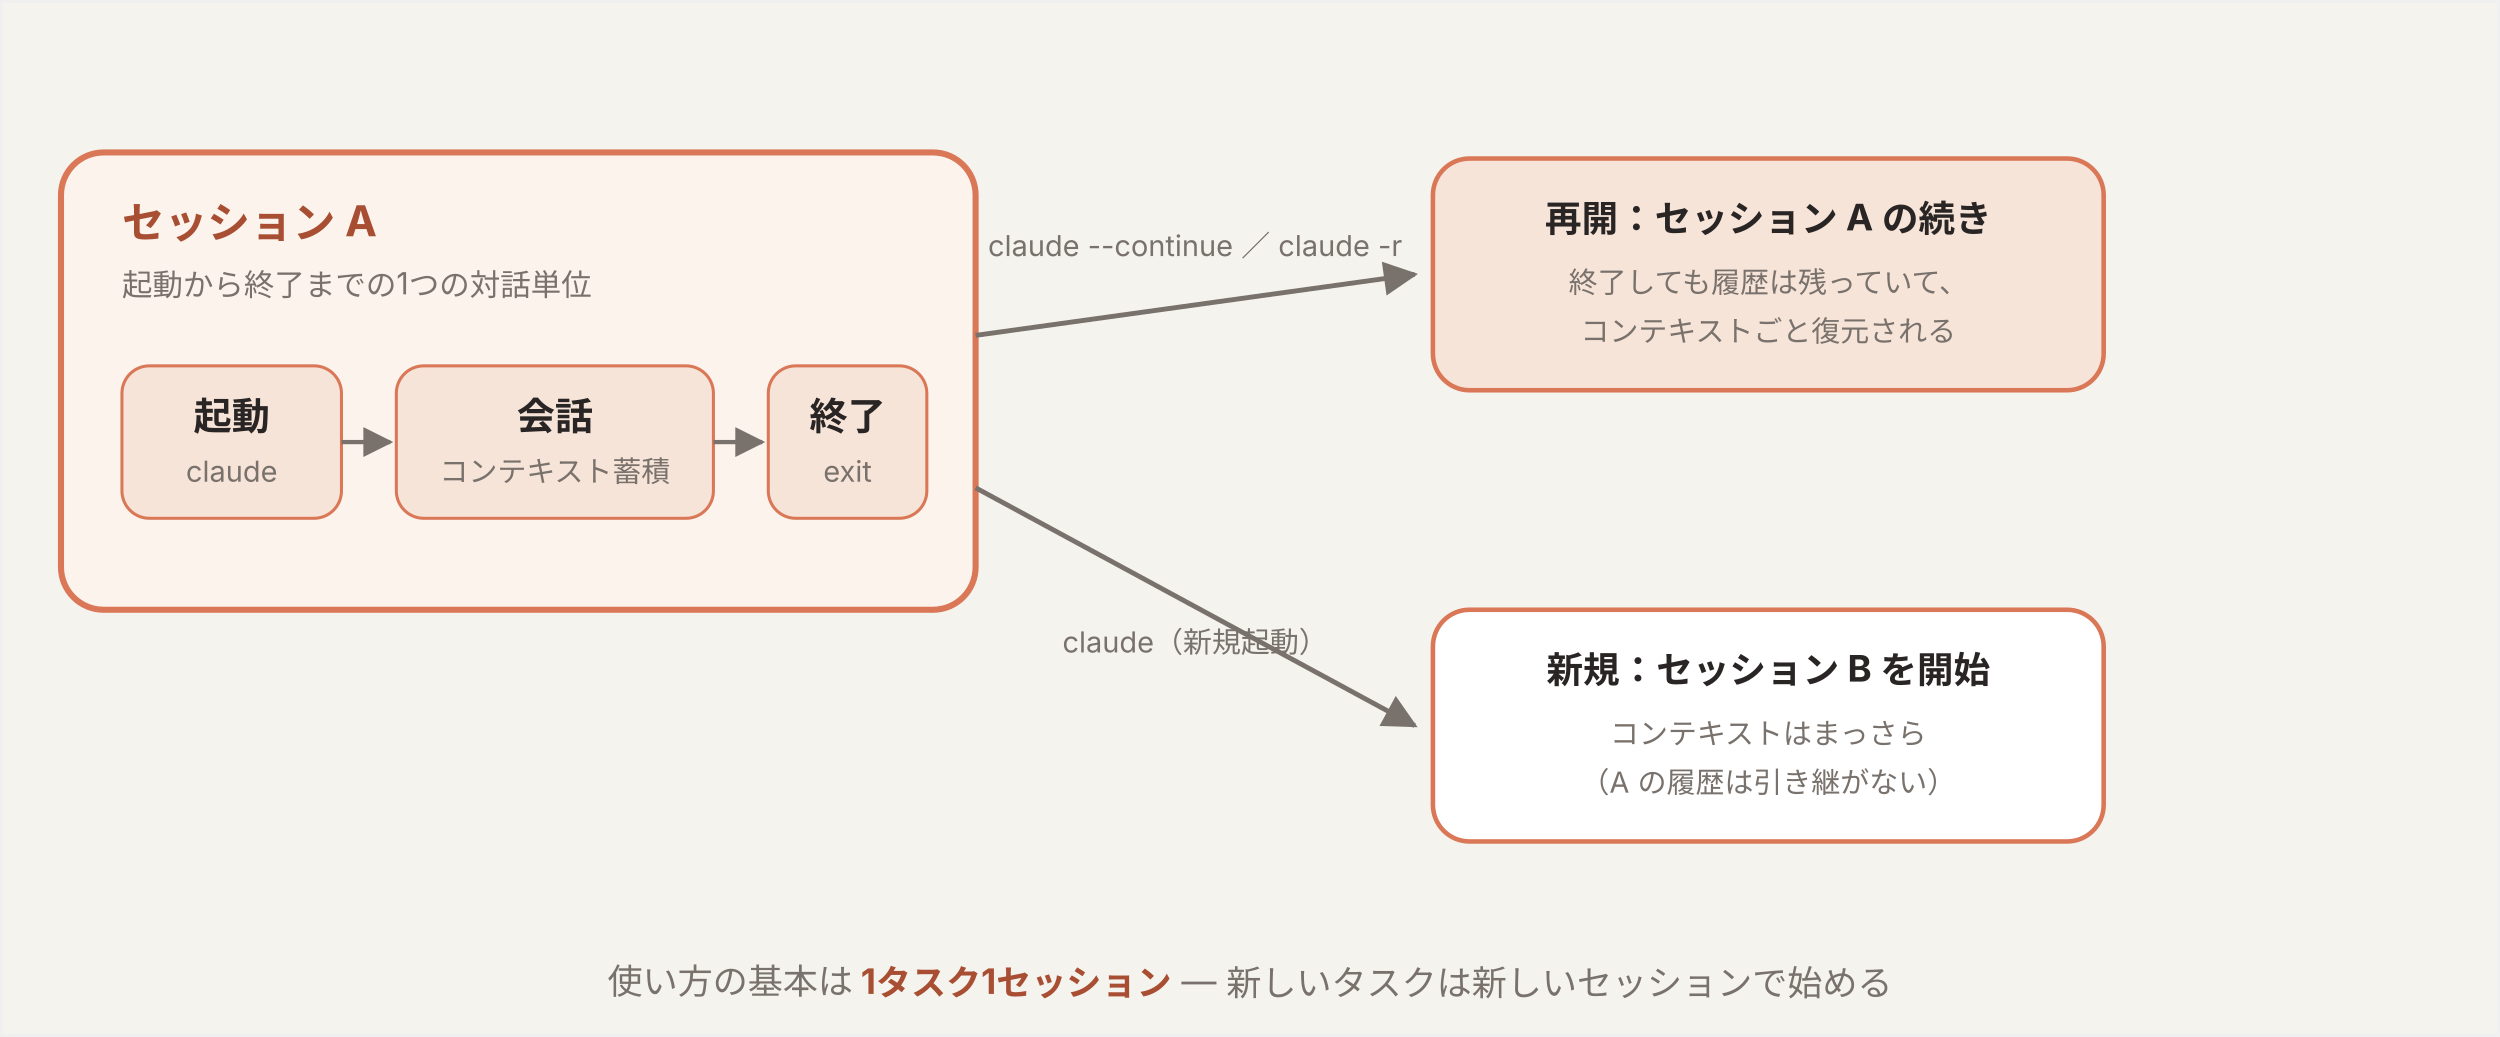
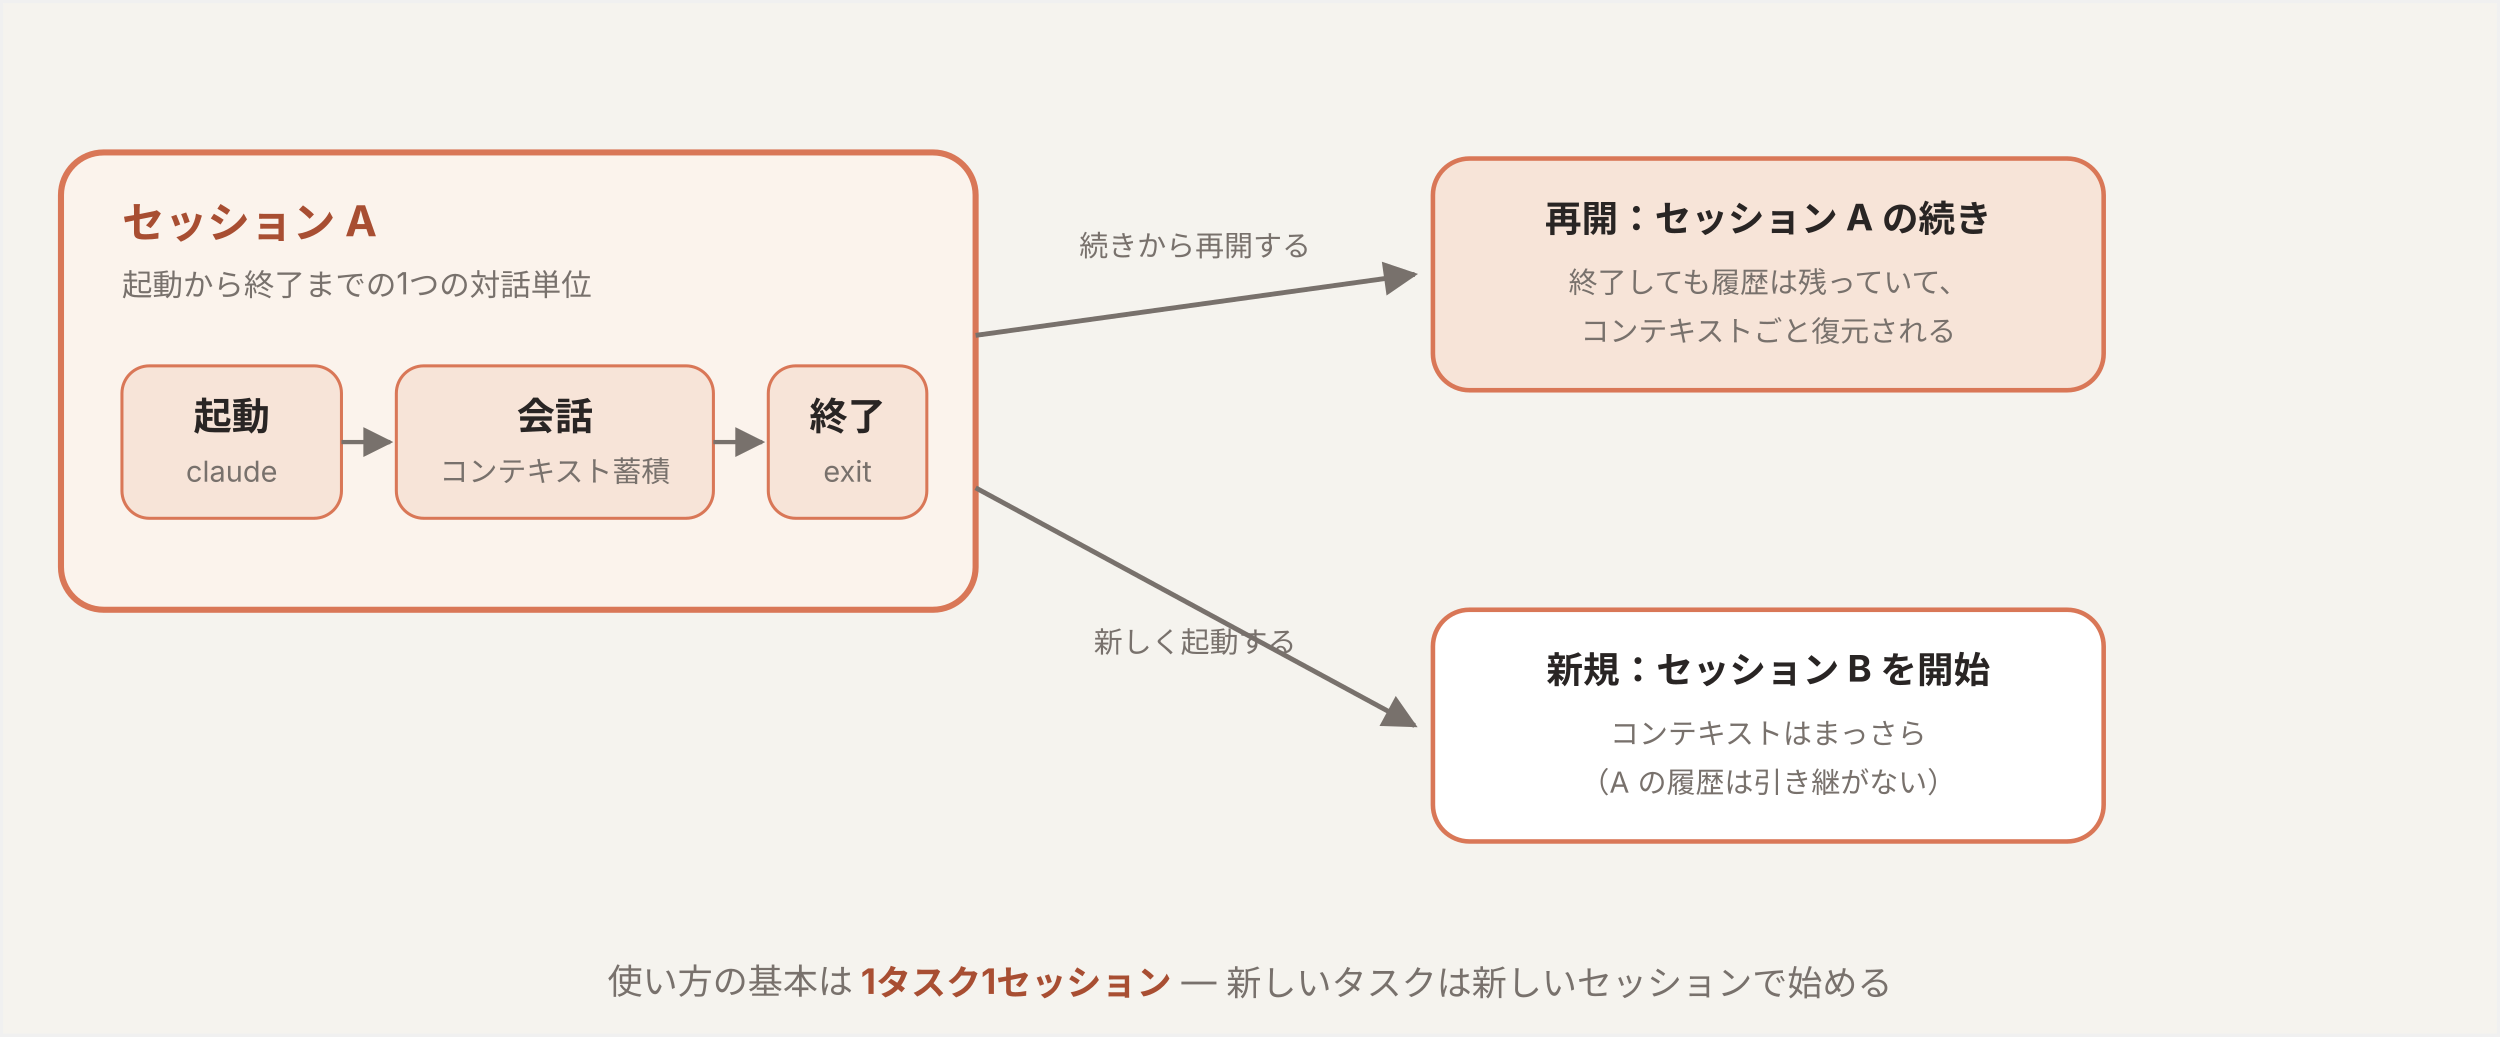
<svg xmlns="http://www.w3.org/2000/svg" viewBox="0 0 820 340" font-family="-apple-system, BlinkMacSystemFont, 'Hiragino Sans', 'Noto Sans JP', sans-serif">
  <defs>
    <marker id="arrow" viewBox="0 0 10 10" refX="9" refY="5" markerWidth="7" markerHeight="7" orient="auto-start-reverse">
      <path d="M 0 0 L 10 5 L 0 10 z" fill="#78716c" />
    </marker>
  </defs>
  <rect x="1" y="1" width="818" height="338" fill="#f5f3ee" />
  <rect x="20" y="50" width="300" height="150" rx="14" fill="#fbf3ec" stroke="#d97757" stroke-width="2" />
  <text x="40" y="78" font-size="14" font-weight="700" fill="#a84e32">セッション A</text>
  <text x="40" y="97" font-size="10" fill="#78716c">起動から終了までの1つの対話単位</text>
  <rect x="40" y="120" width="72" height="50" rx="9" fill="#f7e4d8" stroke="#d97757" stroke-width="1" />
  <text x="76" y="141" font-size="12.5" font-weight="600" fill="#292524" text-anchor="middle">起動</text>
  <text x="76" y="158" font-size="9.5" fill="#78716c" text-anchor="middle">claude</text>
  <line x1="112" y1="145" x2="128" y2="145" stroke="#78716c" stroke-width="1.4" marker-end="url(#arrow)" />
  <rect x="130" y="120" width="104" height="50" rx="9" fill="#f7e4d8" stroke="#d97757" stroke-width="1" />
  <text x="182" y="141" font-size="12.5" font-weight="600" fill="#292524" text-anchor="middle">会話</text>
  <text x="182" y="158" font-size="9.5" fill="#78716c" text-anchor="middle">コンテキスト蓄積</text>
  <line x1="234" y1="145" x2="250" y2="145" stroke="#78716c" stroke-width="1.4" marker-end="url(#arrow)" />
  <rect x="252" y="120" width="52" height="50" rx="9" fill="#f7e4d8" stroke="#d97757" stroke-width="1" />
  <text x="278" y="141" font-size="12.5" font-weight="600" fill="#292524" text-anchor="middle">終了</text>
  <text x="278" y="158" font-size="9.5" fill="#78716c" text-anchor="middle">exit</text>
  <line x1="320" y1="110" x2="464" y2="90" stroke="#78716c" stroke-width="1.6" marker-end="url(#arrow)" />
-   <text x="392" y="84" font-size="9.5" fill="#78716c" text-anchor="middle">claude --continue ／ claude -r</text>
+   <text x="392" y="84" font-size="9.5" fill="#78716c" text-anchor="middle">続きから再開する</text>
  <line x1="320" y1="160" x2="464" y2="238" stroke="#78716c" stroke-width="1.6" marker-end="url(#arrow)" />
-   <text x="392" y="214" font-size="9.5" fill="#78716c" text-anchor="middle">claude（新規起動）</text>
+   <text x="392" y="214" font-size="9.5" fill="#78716c" text-anchor="middle">新しく起動する</text>
  <rect x="470" y="52" width="220" height="76" rx="12" fill="#f7e4d8" stroke="#d97757" stroke-width="1.5" />
  <text x="580" y="76" font-size="12" font-weight="700" fill="#292524" text-anchor="middle">再開：セッション A の続き</text>
  <text x="580" y="96" font-size="9.5" fill="#78716c" text-anchor="middle">終了しても履歴は残っていて、</text>
  <text x="580" y="112" font-size="9.5" fill="#78716c" text-anchor="middle">コンテキストごと復元される</text>
  <rect x="470" y="200" width="220" height="76" rx="12" fill="#ffffff" stroke="#d97757" stroke-width="1.5" />
  <text x="580" y="224" font-size="12" font-weight="700" fill="#292524" text-anchor="middle">新規：セッション B を開始</text>
  <text x="580" y="244" font-size="9.5" fill="#78716c" text-anchor="middle">コンテキストはまっさら</text>
  <text x="580" y="260" font-size="9.5" fill="#78716c" text-anchor="middle">（A の履歴は引き継がない）</text>
  <text x="410" y="326" font-size="11.5" fill="#78716c" text-anchor="middle">使い方の基本は <tspan font-weight="700" fill="#a84e32">1タスク1セッション</tspan> — 新しいタスクは新しいセッションで始める</text>
</svg>
